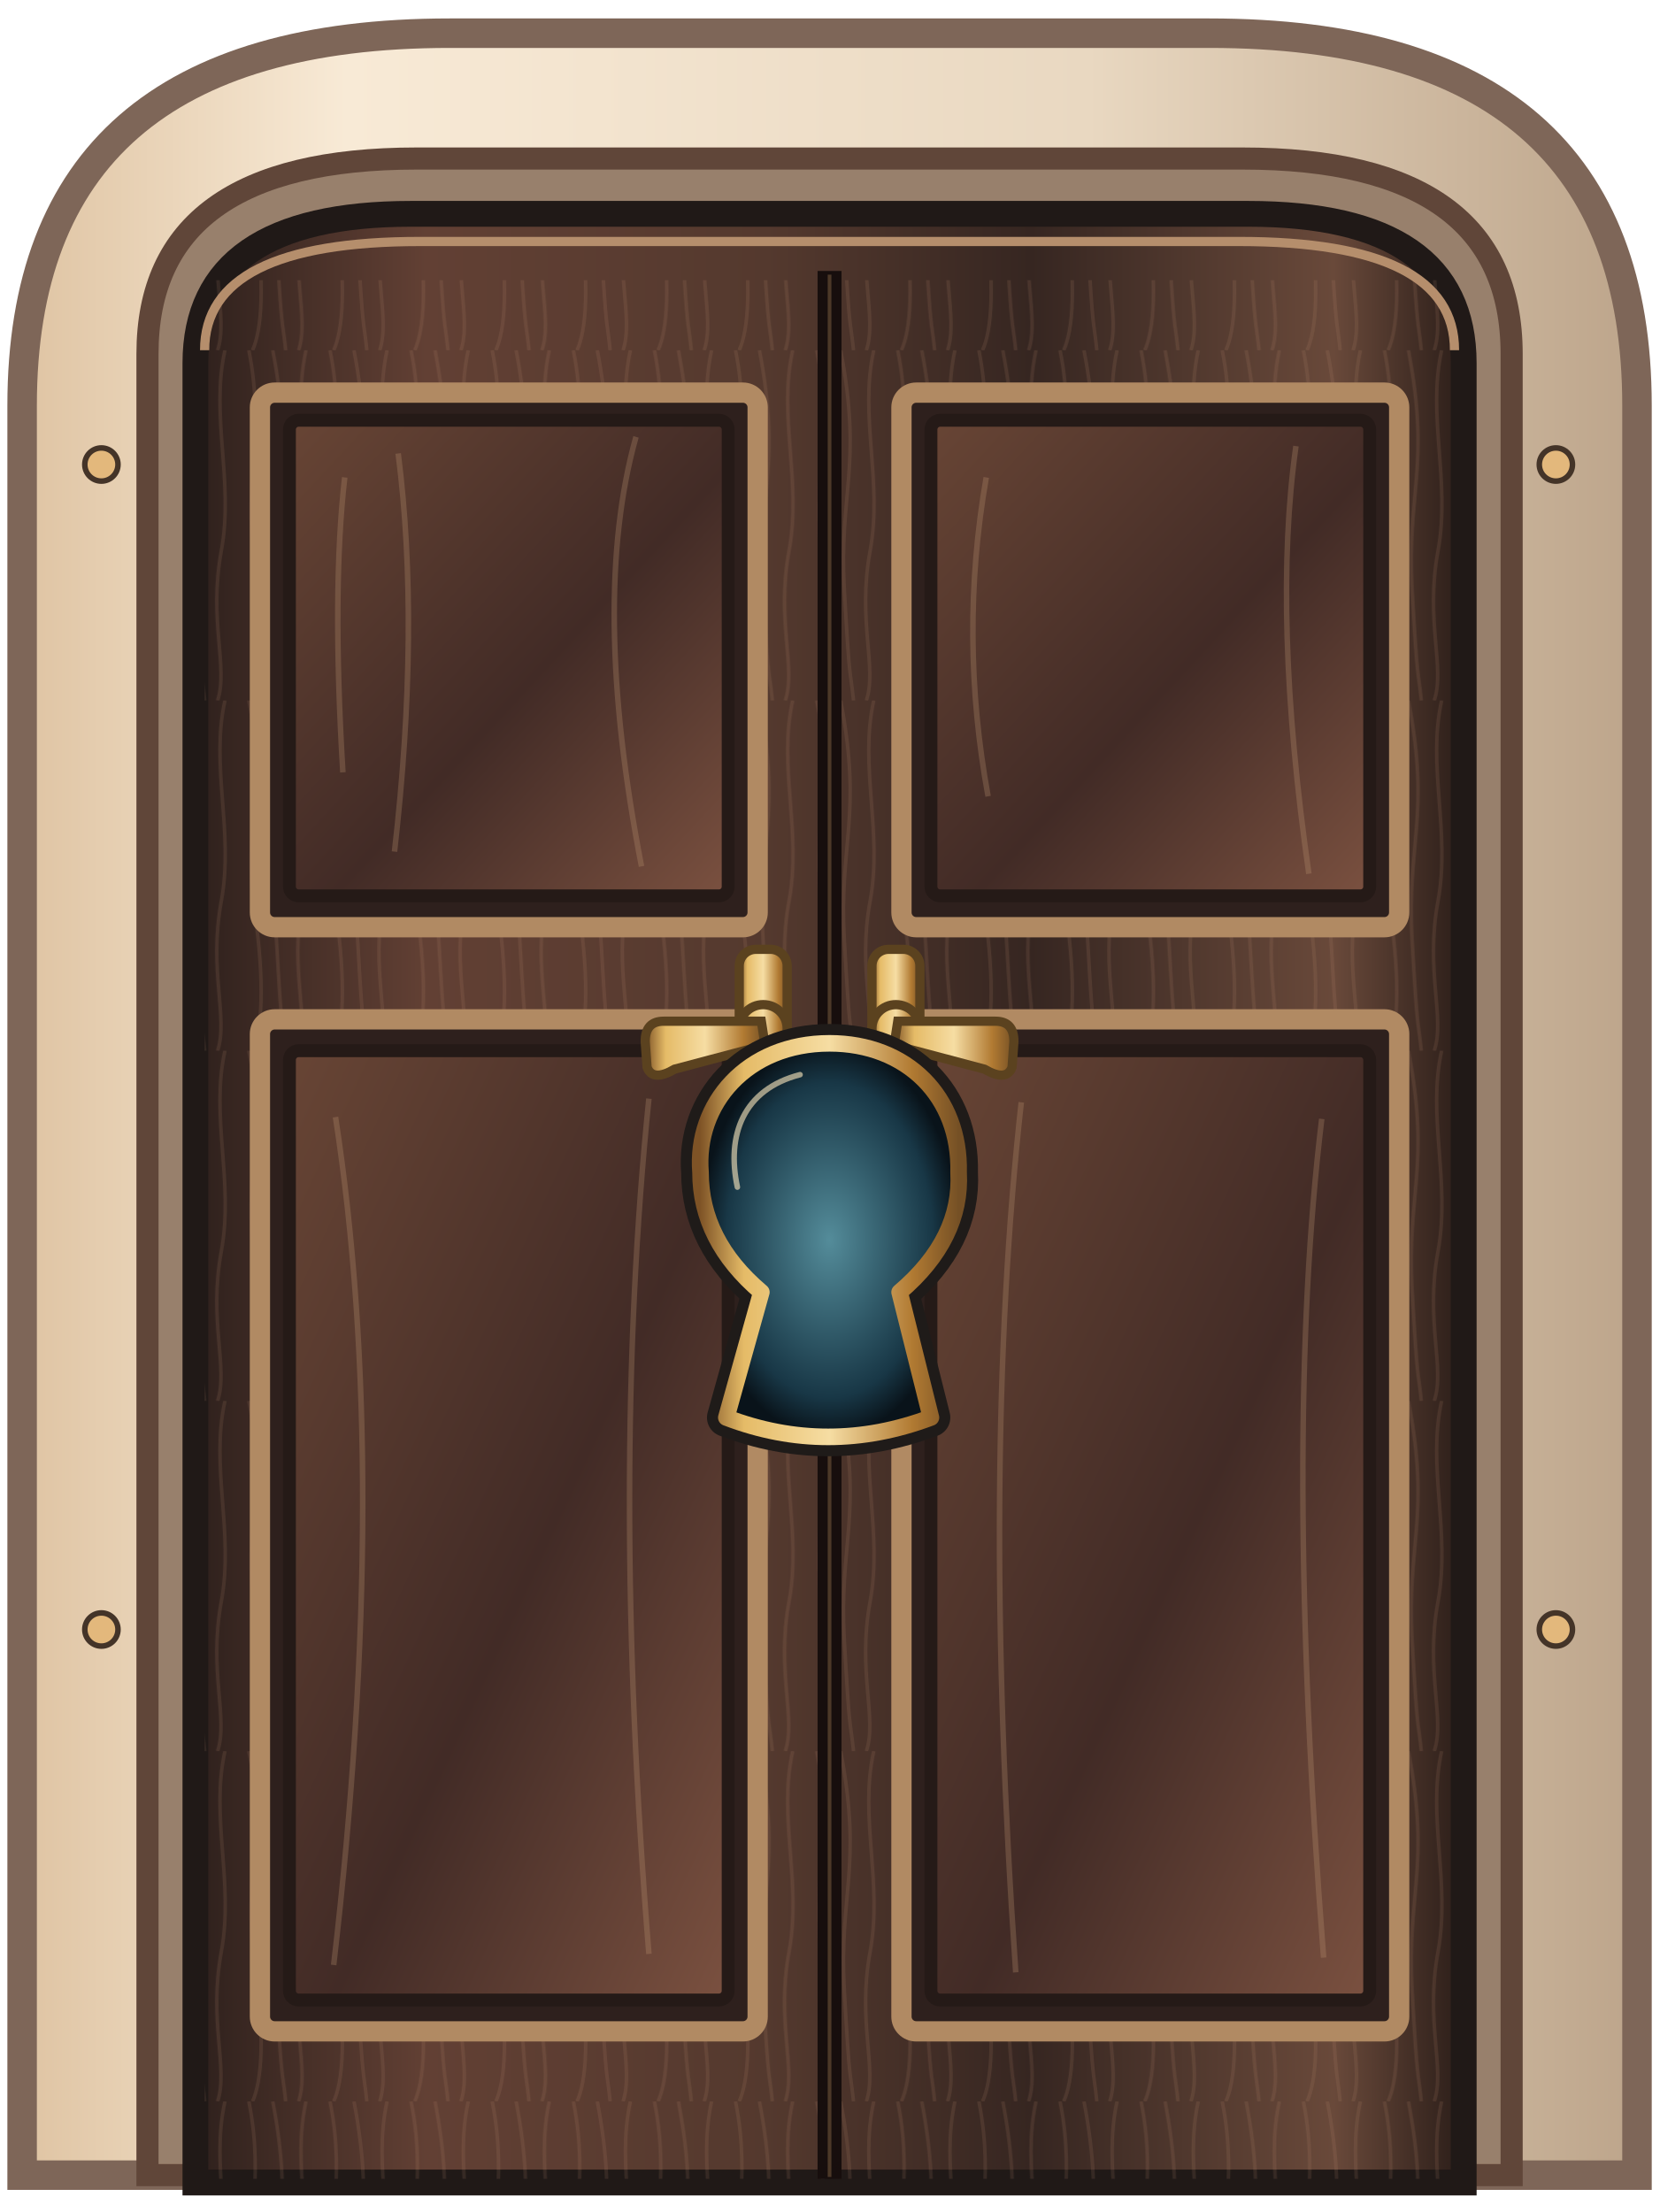
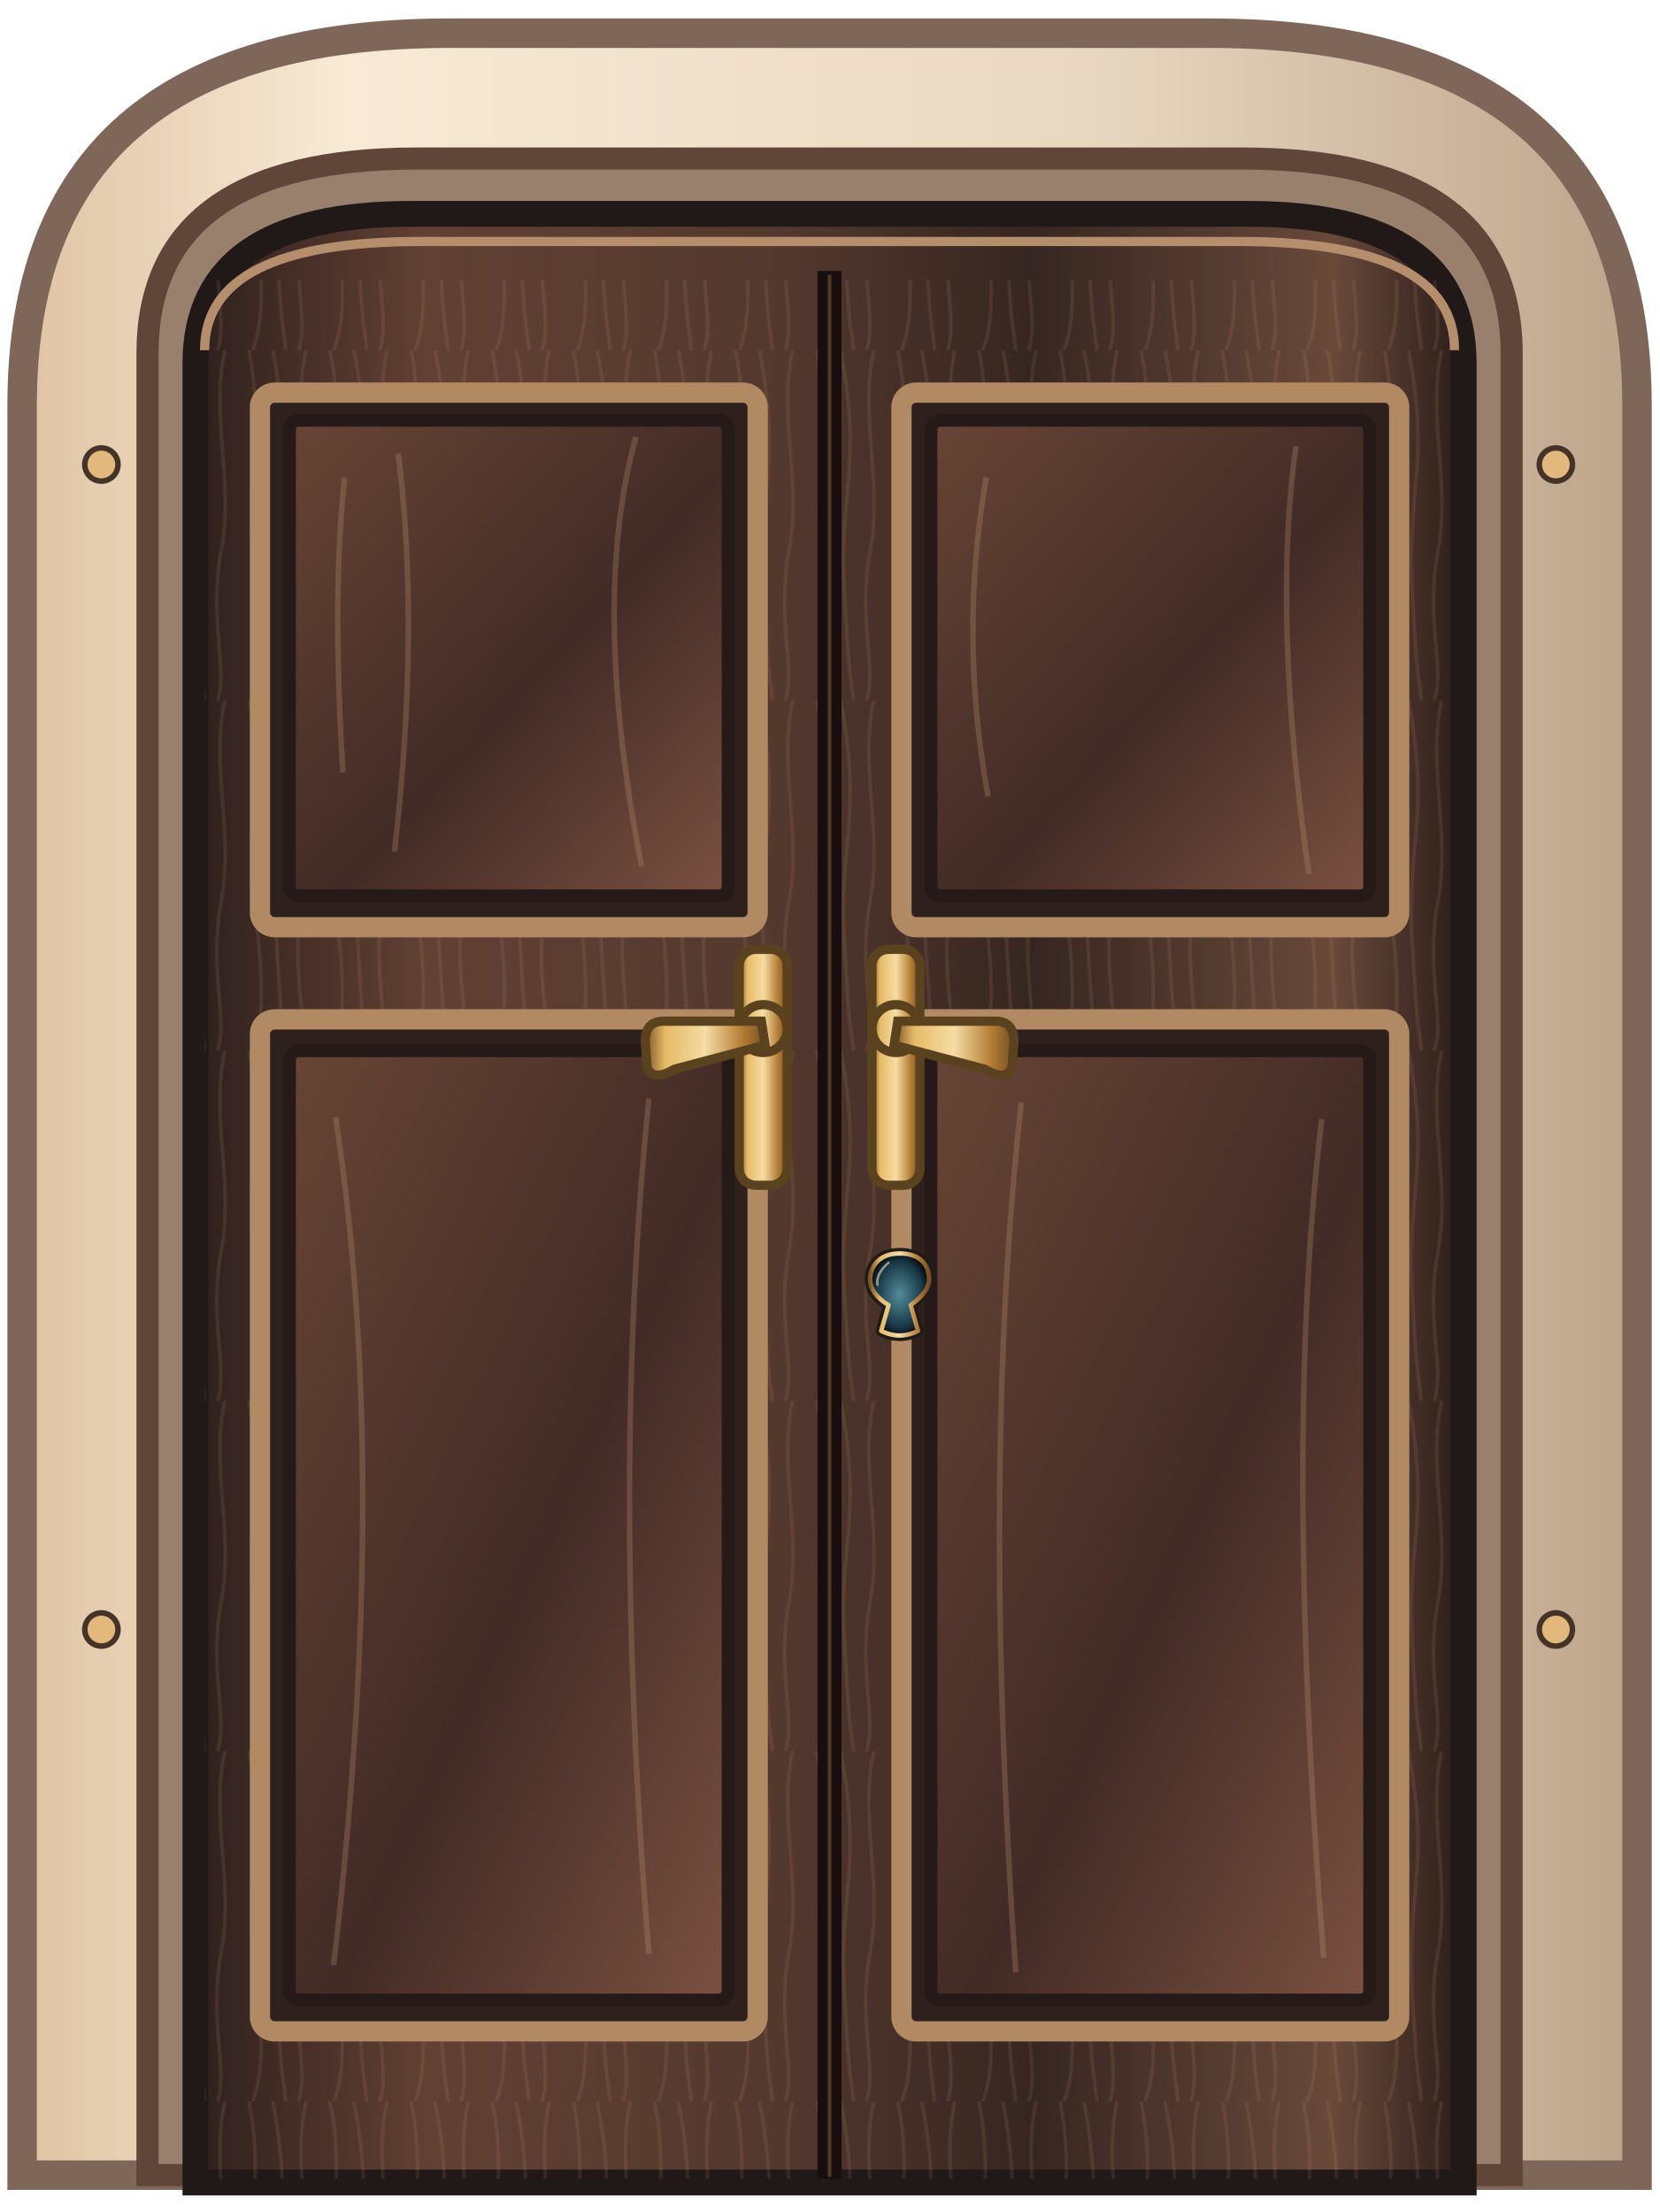
<svg xmlns="http://www.w3.org/2000/svg" width="900" height="1200" viewBox="0 0 900 1200">
  <defs>
    <linearGradient id="stone" x2="1" y2="0">
      <stop stop-color="#dfc4a3" />
      <stop offset=".2" stop-color="#f8ead6" />
      <stop offset=".66" stop-color="#e9d8c1" />
      <stop offset="1" stop-color="#bda58b" />
    </linearGradient>
    <linearGradient id="wood" x2="1" y2="0">
      <stop stop-color="#2f211d" />
      <stop offset=".18" stop-color="#624034" />
      <stop offset=".45" stop-color="#54392e" />
      <stop offset=".66" stop-color="#362621" />
      <stop offset=".9" stop-color="#69493a" />
      <stop offset="1" stop-color="#2d1f1a" />
    </linearGradient>
    <linearGradient id="panel" x2="1" y2="1">
      <stop stop-color="#684535" />
      <stop offset=".55" stop-color="#422b26" />
      <stop offset="1" stop-color="#7b5140" />
    </linearGradient>
    <linearGradient id="brass" x2="1" y2="0">
      <stop stop-color="#7e5326" />
      <stop offset=".17" stop-color="#e5bb67" />
      <stop offset=".5" stop-color="#f6dda3" />
      <stop offset=".82" stop-color="#b17a32" />
      <stop offset="1" stop-color="#755025" />
    </linearGradient>
    <radialGradient id="void">
      <stop stop-color="#548c9a" />
      <stop offset=".8" stop-color="#183746" />
      <stop offset="1" stop-color="#09131a" />
    </radialGradient>
    <pattern id="grain" width="44" height="190" patternUnits="userSpaceOnUse">
      <path d="M3 0 C12 45 0 71 6 113 S10 179 5 190 M16 0 C28 63 15 77 18 130 S21 171 23 190 M34 0 C26 36 39 71 32 109 S36 172 30 190" stroke="#bc9270" stroke-width="1.9" stroke-opacity=".17" fill="none" />
    </pattern>
  </defs>
  <path d="M12 1180 V220 Q12 18 244 18 H656 Q888 18 888 220 V1180Z" fill="url(#stone)" stroke="#7e6658" stroke-width="16" />
  <path d="M80 1180 V192 Q80 86 226 86 H674 Q820 86 820 192 V1180Z" fill="#98806c" stroke="#604639" stroke-width="12" />
  <path d="M106 1184 V197 Q106 116 223 116 H677 Q794 116 794 197 V1184Z" fill="url(#wood)" stroke="#201917" stroke-width="14" />
  <path d="M111 190 Q111 131 228 131 H672 Q789 131 789 190" stroke="#b58e6c" stroke-width="5" fill="none" />
  <rect x="111" y="152" width="678" height="1030" fill="url(#grain)" opacity=".85" />
  <path d="M450 147 V1182" stroke="#170e0d" stroke-width="13" />
  <path d="M450 149 V1181" stroke="#c89967" stroke-opacity=".3" stroke-width="2" />
  <g stroke-linejoin="round">
    <rect x="141" y="213" width="270" height="290" rx="8" fill="#2e201d" stroke="#b18a63" stroke-width="11" />
    <rect x="157" y="228" width="238" height="258" rx="5" fill="url(#panel)" stroke="#251a17" stroke-width="7" />
    <rect x="489" y="213" width="270" height="290" rx="8" fill="#2e201d" stroke="#b18a63" stroke-width="11" />
    <rect x="505" y="228" width="238" height="258" rx="5" fill="url(#panel)" stroke="#251a17" stroke-width="7" />
    <rect x="141" y="553" width="270" height="549" rx="8" fill="#2e201d" stroke="#b18a63" stroke-width="11" />
    <rect x="157" y="570" width="238" height="515" rx="5" fill="url(#panel)" stroke="#251a17" stroke-width="7" />
    <rect x="489" y="553" width="270" height="549" rx="8" fill="#2e201d" stroke="#b18a63" stroke-width="11" />
    <rect x="505" y="570" width="238" height="515" rx="5" fill="url(#panel)" stroke="#251a17" stroke-width="7" />
  </g>
  <g fill="none" stroke="#bd9672" stroke-opacity=".28" stroke-width="3">
    <path d="M187 259 Q180 320 186 419 M216 246 Q228 340 214 462 M345 237 Q320 326 348 470 M535 259 Q520 345 536 432 M703 242 Q690 334 710 474" />
    <path d="M182 606 Q212 801 181 1066 M352 596 Q331 801 352 1060 M554 598 Q532 796 551 1070 M717 607 Q696 780 718 1062" />
  </g>
  <g fill="url(#brass)" stroke="#5b421f" stroke-width="5">
    <rect x="401" y="515" width="26" height="128" rx="9" />
    <rect x="473" y="515" width="26" height="128" rx="9" />
    <circle cx="414" cy="558" r="13" />
    <circle cx="486" cy="558" r="13" />
    <path d="M413 554 L360 554 Q350 554 350 565 L351 579 Q354 587 366 580 L415 567Z" />
    <path d="M487 554 L540 554 Q550 554 550 565 L549 579 Q546 587 534 580 L485 567Z" />
  </g>
-   <path d="M450 566 C405 566 377 599 380 636 Q380 673 413 701 L394 769 Q449 790 505 769 L488 701 Q522 672 520 636 C521 595 492 566 450 566Z" fill="url(#void)" stroke="#1f1b19" stroke-width="21" stroke-linejoin="round" />
-   <path d="M450 566 C405 566 377 599 380 636 Q380 673 413 701 L394 769 Q449 790 505 769 L488 701 Q522 672 520 636 C521 595 492 566 450 566Z" fill="url(#void)" stroke="url(#brass)" stroke-width="9" stroke-linejoin="round" />
-   <path d="M434 583 C403 591 394 616 400 644" stroke="#ffebbf" stroke-opacity=".6" stroke-width="3" fill="none" stroke-linecap="round" />
+   <path d="M488 680 C477 680 472 687 472 694 Q472 702 482 708 L478 722 Q488 727 498 722 L494 708 Q504 701 504 694 C504 686 499 680 488 680Z" fill="url(#void)" stroke="#1f1b19" stroke-width="6" stroke-linejoin="round" />
+   <path d="M488 680 C477 680 472 687 472 694 Q472 702 482 708 L478 722 Q488 727 498 722 L494 708 Q504 701 504 694 C504 686 499 680 488 680Z" fill="url(#void)" stroke="url(#brass)" stroke-width="2.4" stroke-linejoin="round" />
+   <path d="M482 685 Q475 691 476 697" stroke="#ffebbf" stroke-opacity=".55" stroke-width="1.3" fill="none" stroke-linecap="round" />
  <g fill="#e3b87c" stroke="#443428" stroke-width="3">
    <circle cx="55" cy="884" r="9" />
    <circle cx="844" cy="884" r="9" />
    <circle cx="55" cy="252" r="9" />
    <circle cx="844" cy="252" r="9" />
  </g>
</svg>
